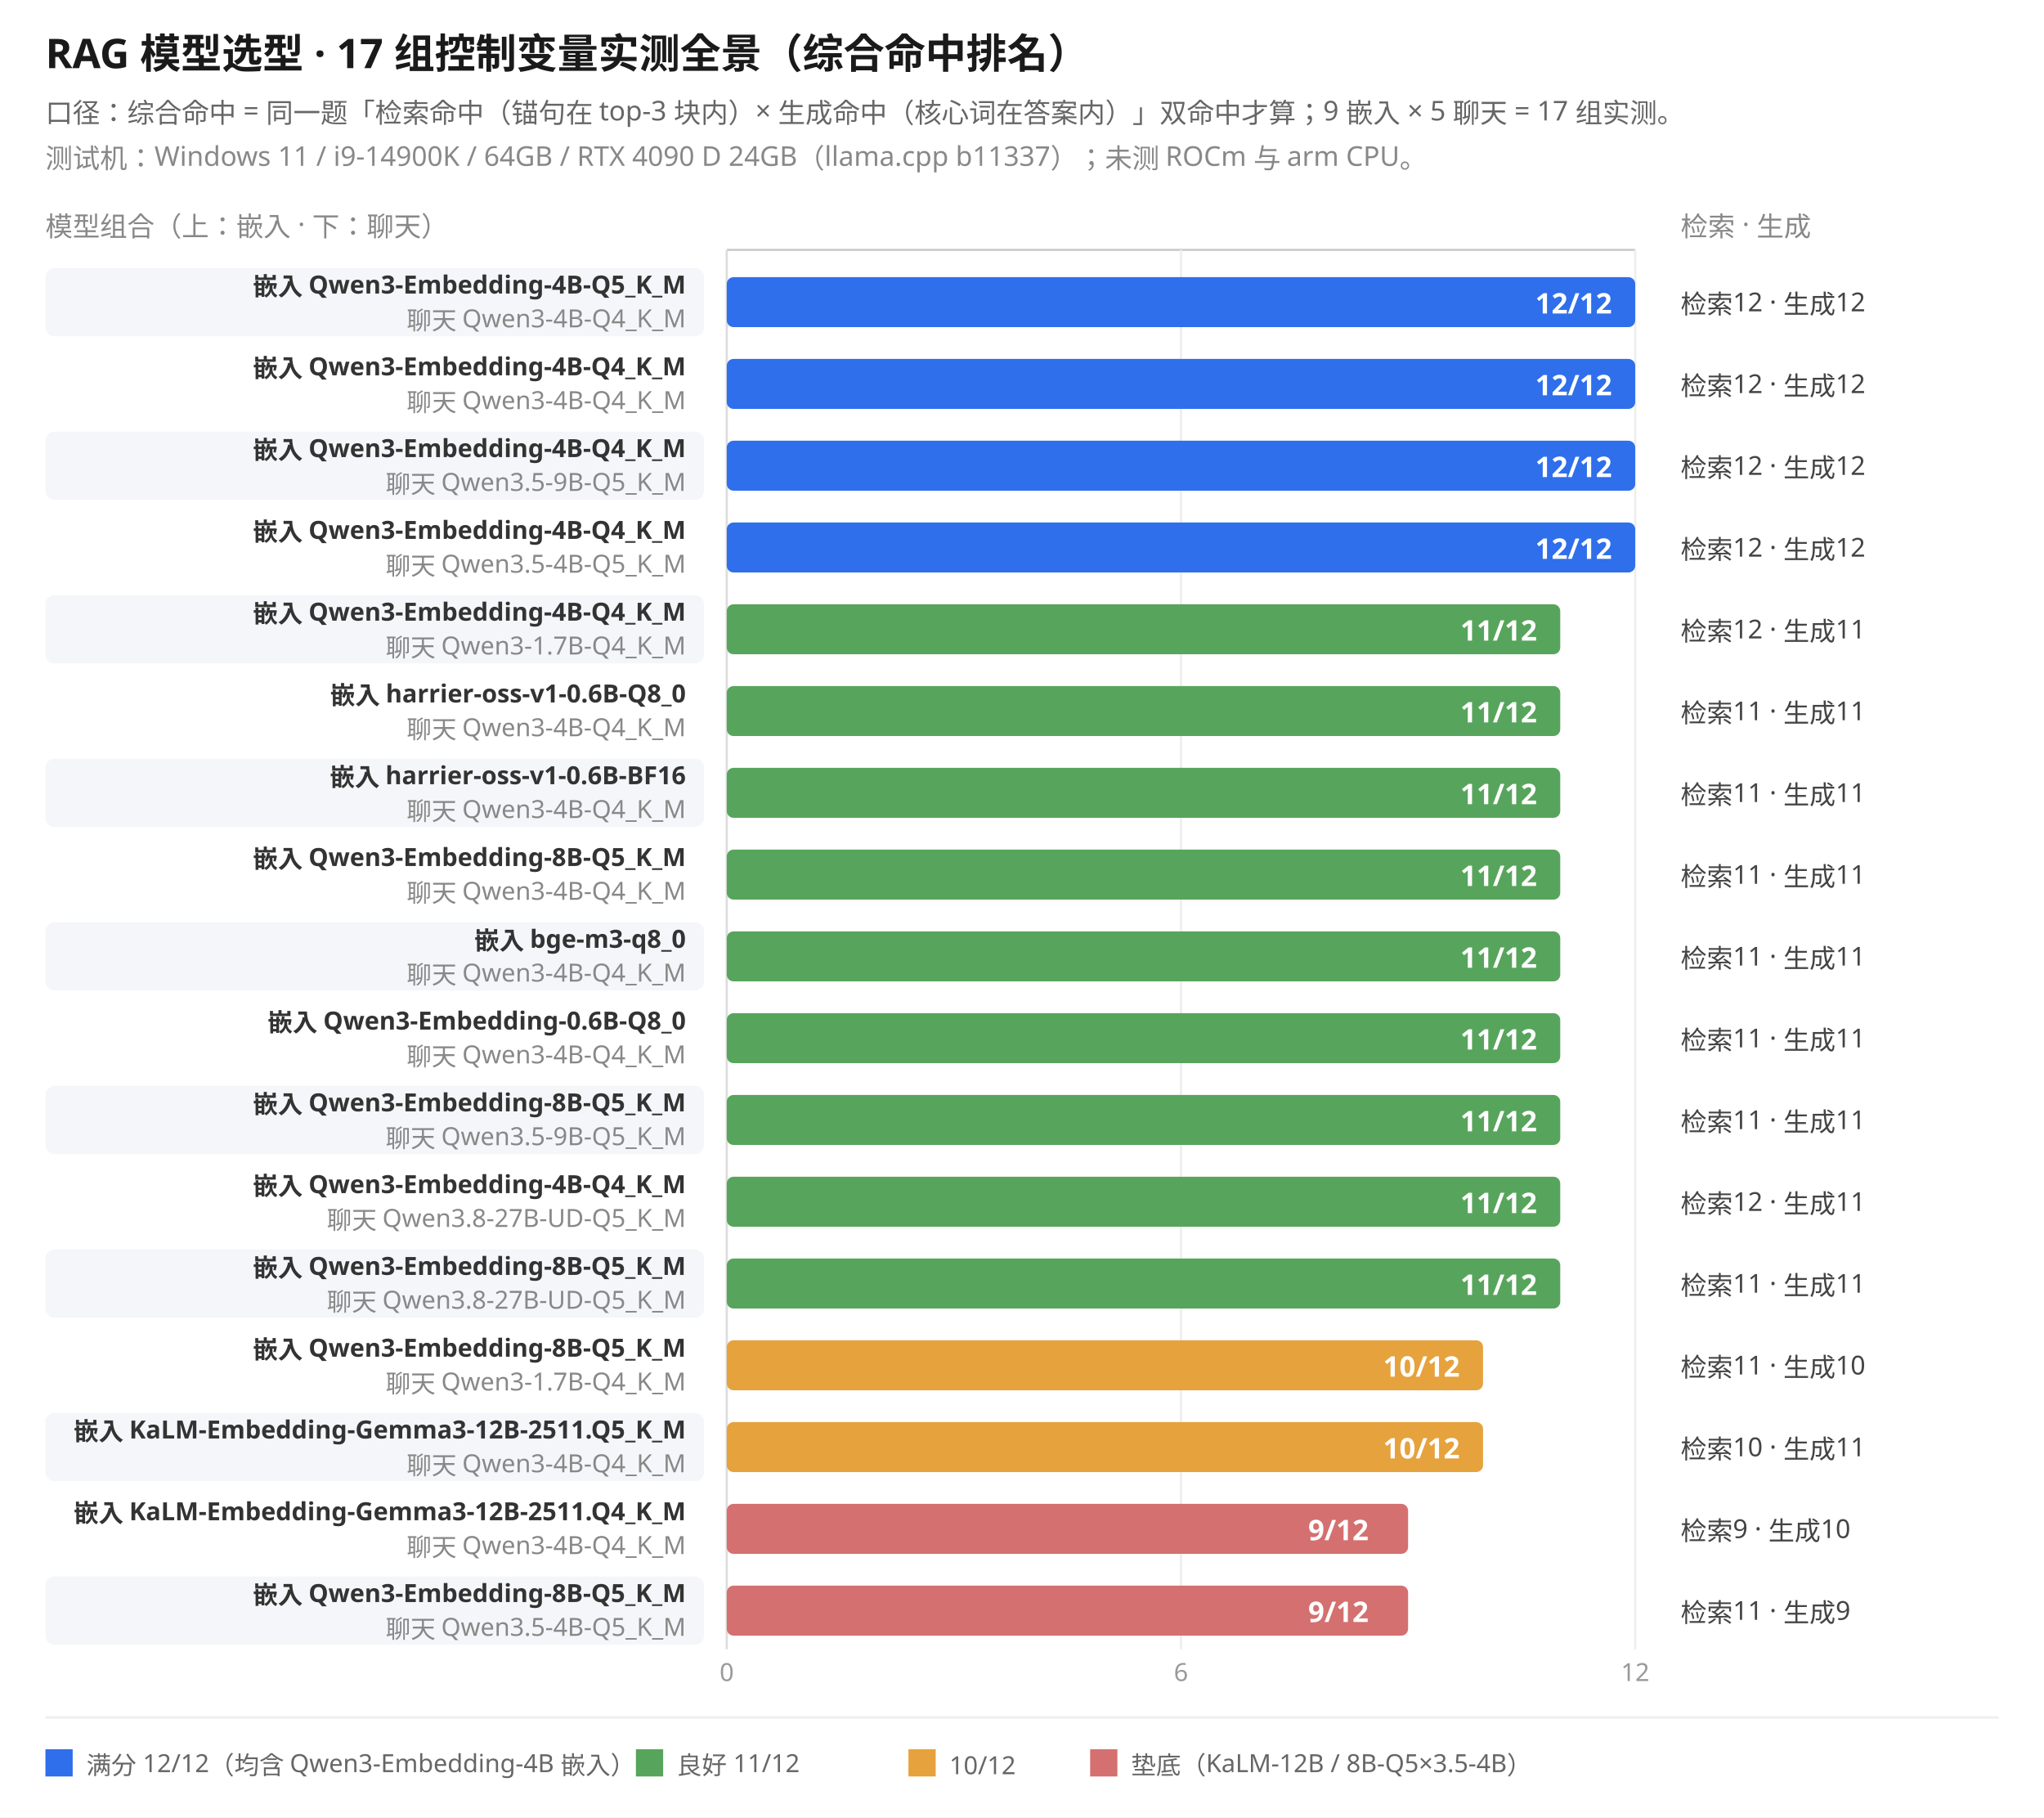
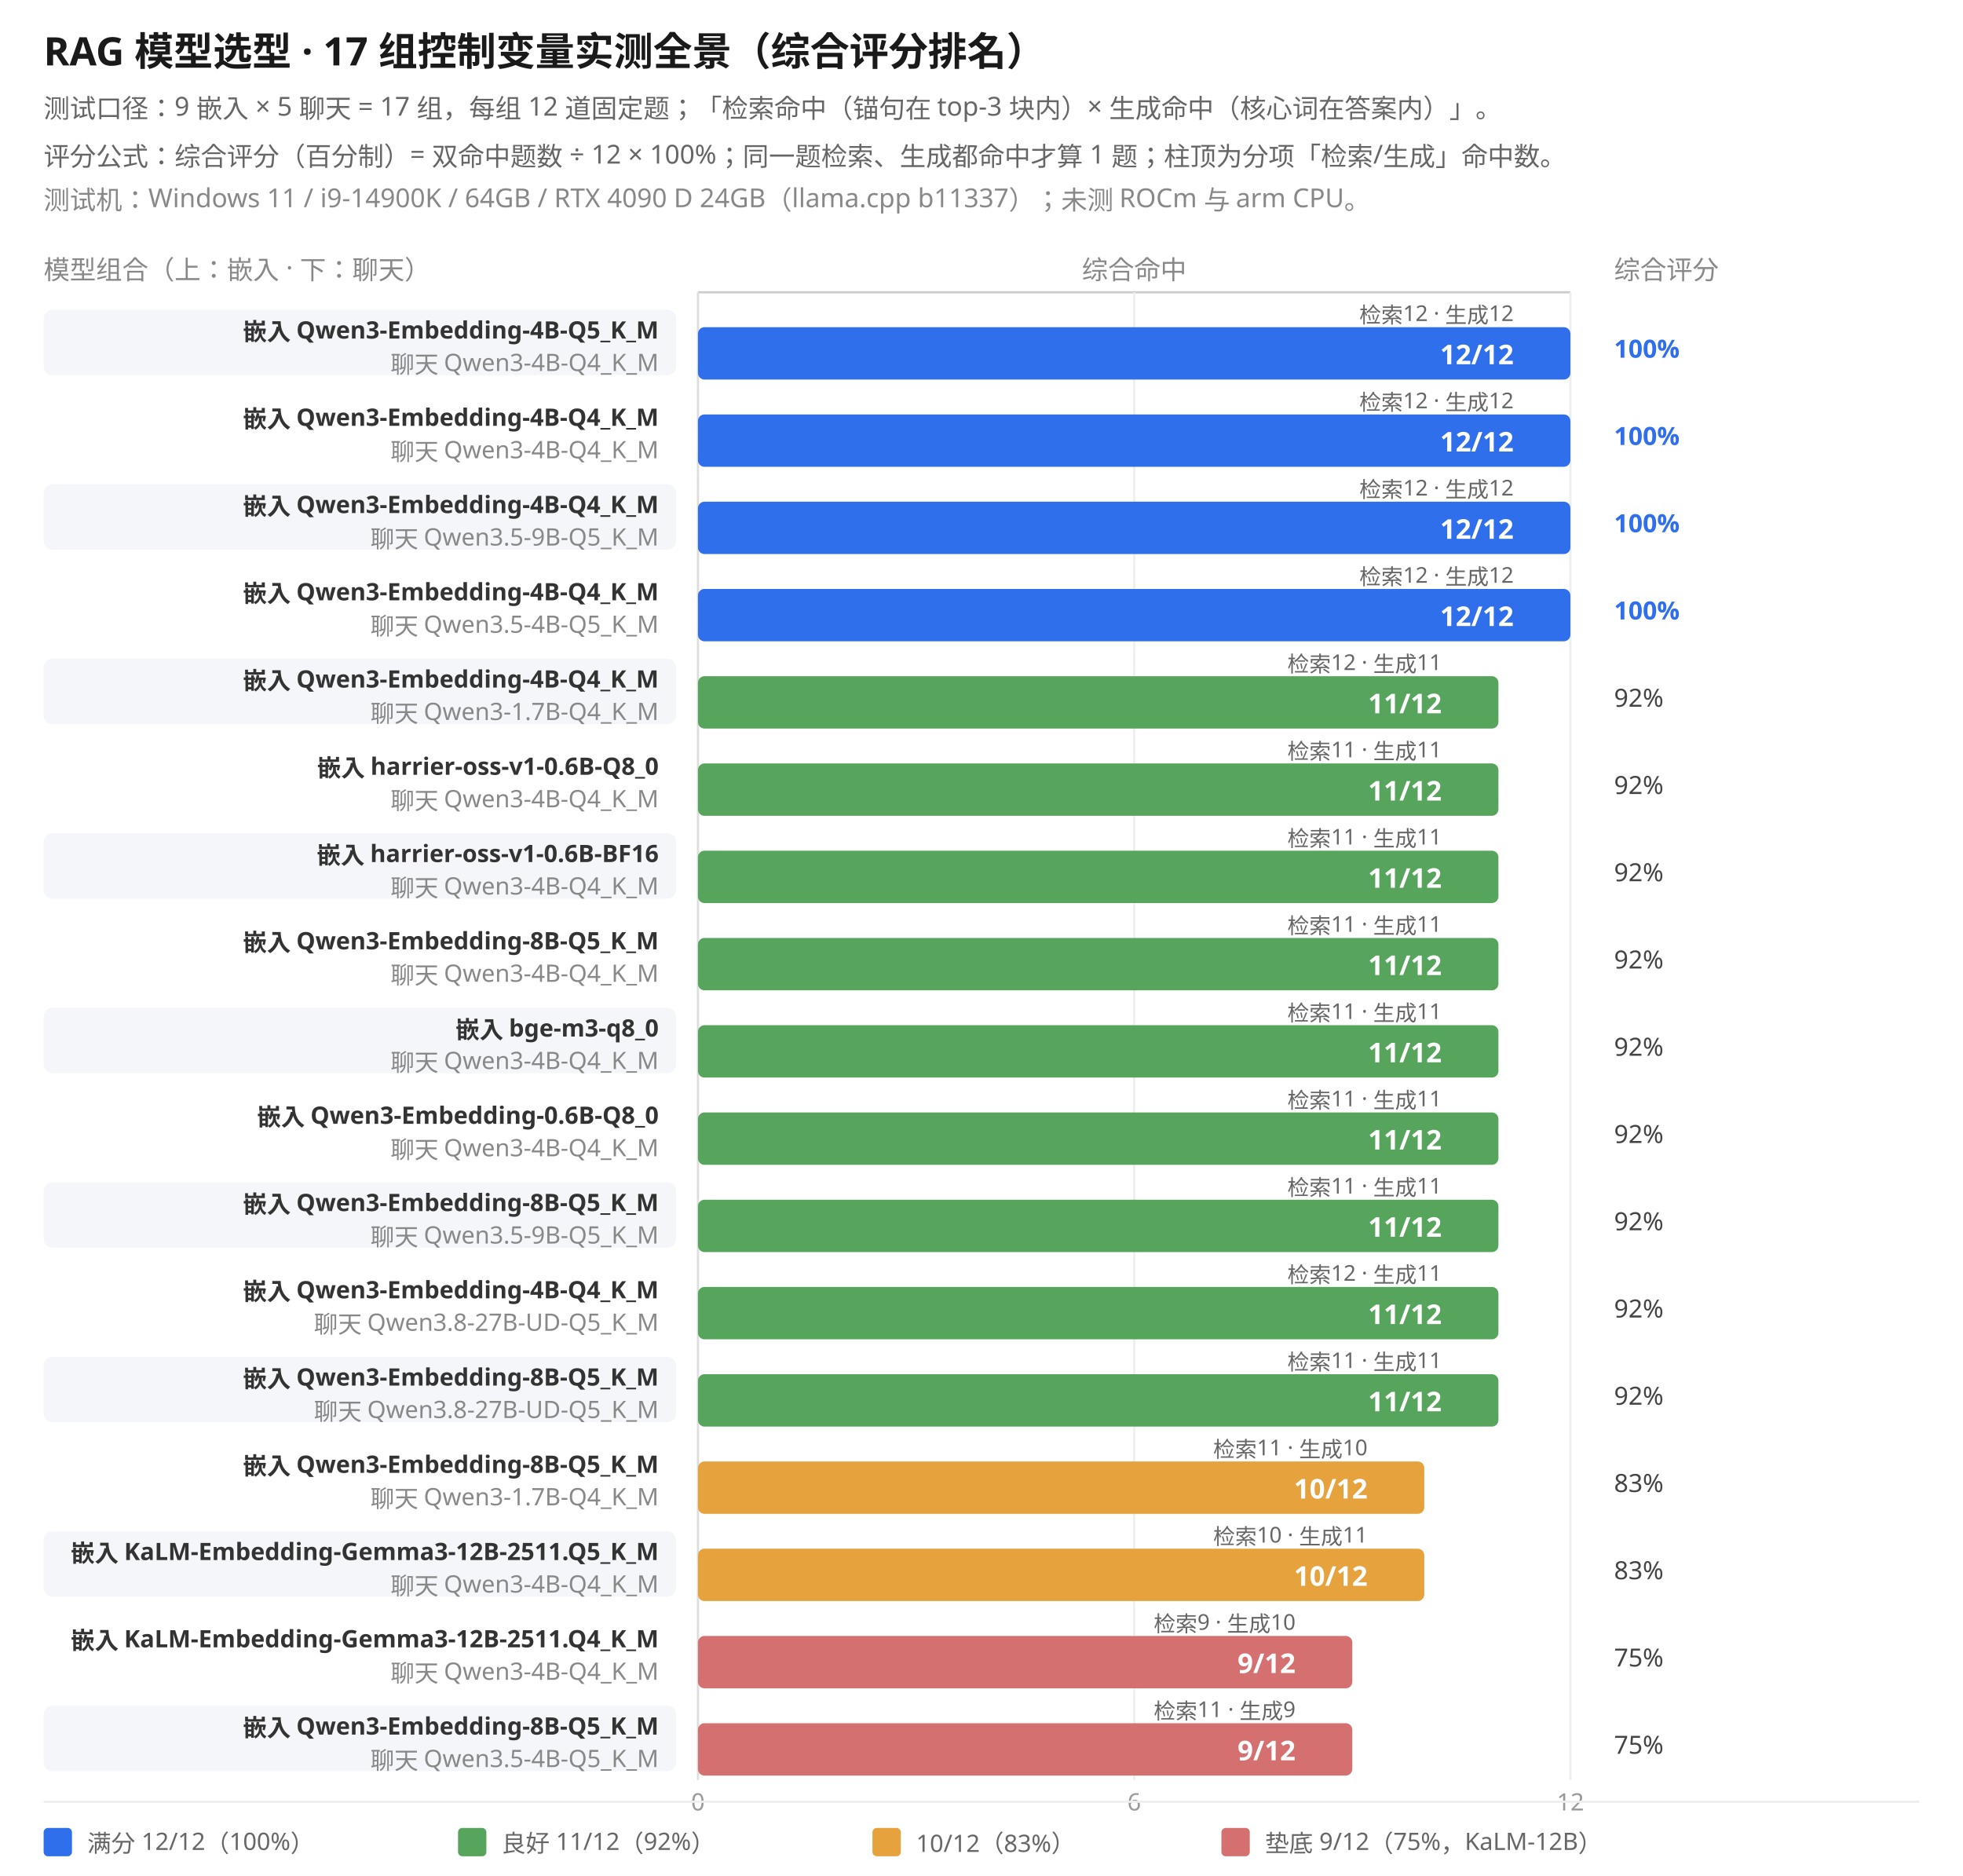
- <svg xmlns="http://www.w3.org/2000/svg" width="900" height="800" viewBox="0 0 900 800" font-family="'Microsoft YaHei','PingFang SC',sans-serif">
-   <rect width="900" height="800" fill="#ffffff" />
-   <text x="20" y="30" font-size="18" font-weight="bold" fill="#1a1a1a">RAG 模型选型 · 17 组控制变量实测全景（综合命中排名）</text>
-   <text x="20" y="54" font-size="12" fill="#666">口径：综合命中 = 同一题「检索命中（锚句在 top-3 块内）× 生成命中（核心词在答案内）」双命中才算；9 嵌入 × 5 聊天 = 17 组实测。</text>
-   <text x="20" y="74" font-size="12" fill="#888">测试机：Windows 11 / i9-14900K / 64GB / RTX 4090 D 24GB（llama.cpp b11337）；未测 ROCm 与 arm CPU。</text>
-   <text x="20" y="104" font-size="12" fill="#888">模型组合（上：嵌入 · 下：聊天）</text>
-   <text x="740" y="104" font-size="12" fill="#888">检索 · 生成</text>
-   <line x1="320" y1="110" x2="720" y2="110" stroke="#ccc" stroke-width="1" />
-   <line x1="320" y1="110" x2="320" y2="726" stroke="#ddd" stroke-width="1" />
-   <line x1="520" y1="110" x2="520" y2="726" stroke="#eee" stroke-width="1" />
-   <line x1="720" y1="110" x2="720" y2="726" stroke="#eee" stroke-width="1" />
-   <text x="320" y="740" font-size="11" fill="#999" text-anchor="middle">0</text>
-   <text x="520" y="740" font-size="11" fill="#999" text-anchor="middle">6</text>
-   <text x="720" y="740" font-size="11" fill="#999" text-anchor="middle">12</text>
-   <rect x="20" y="118" width="290" height="30" rx="4" fill="#f4f6f9" />
-   <text x="302" y="130" font-size="11" font-weight="bold" fill="#333" text-anchor="end">嵌入 Qwen3-Embedding-4B-Q5_K_M</text>
-   <text x="302" y="145" font-size="11" fill="#888" text-anchor="end">聊天 Qwen3-4B-Q4_K_M</text>
-   <rect x="320" y="122" width="400" height="22" rx="3" fill="#2f6feb" />
-   <text x="676" y="138" font-size="12.5" font-weight="bold" fill="#ffffff">12/12</text>
-   <text x="740" y="138" font-size="11.5" fill="#444">检索12 · 生成12</text>
-   <rect x="20" y="154" width="290" height="30" rx="4" fill="#ffffff" />
-   <text x="302" y="166" font-size="11" font-weight="bold" fill="#333" text-anchor="end">嵌入 Qwen3-Embedding-4B-Q4_K_M</text>
-   <text x="302" y="181" font-size="11" fill="#888" text-anchor="end">聊天 Qwen3-4B-Q4_K_M</text>
-   <rect x="320" y="158" width="400" height="22" rx="3" fill="#2f6feb" />
-   <text x="676" y="174" font-size="12.5" font-weight="bold" fill="#ffffff">12/12</text>
-   <text x="740" y="174" font-size="11.5" fill="#444">检索12 · 生成12</text>
-   <rect x="20" y="190" width="290" height="30" rx="4" fill="#f4f6f9" />
-   <text x="302" y="202" font-size="11" font-weight="bold" fill="#333" text-anchor="end">嵌入 Qwen3-Embedding-4B-Q4_K_M</text>
-   <text x="302" y="217" font-size="11" fill="#888" text-anchor="end">聊天 Qwen3.5-9B-Q5_K_M</text>
-   <rect x="320" y="194" width="400" height="22" rx="3" fill="#2f6feb" />
-   <text x="676" y="210" font-size="12.5" font-weight="bold" fill="#ffffff">12/12</text>
-   <text x="740" y="210" font-size="11.5" fill="#444">检索12 · 生成12</text>
-   <rect x="20" y="226" width="290" height="30" rx="4" fill="#ffffff" />
-   <text x="302" y="238" font-size="11" font-weight="bold" fill="#333" text-anchor="end">嵌入 Qwen3-Embedding-4B-Q4_K_M</text>
-   <text x="302" y="253" font-size="11" fill="#888" text-anchor="end">聊天 Qwen3.5-4B-Q5_K_M</text>
-   <rect x="320" y="230" width="400" height="22" rx="3" fill="#2f6feb" />
-   <text x="676" y="246" font-size="12.5" font-weight="bold" fill="#ffffff">12/12</text>
-   <text x="740" y="246" font-size="11.5" fill="#444">检索12 · 生成12</text>
-   <rect x="20" y="262" width="290" height="30" rx="4" fill="#f4f6f9" />
-   <text x="302" y="274" font-size="11" font-weight="bold" fill="#333" text-anchor="end">嵌入 Qwen3-Embedding-4B-Q4_K_M</text>
-   <text x="302" y="289" font-size="11" fill="#888" text-anchor="end">聊天 Qwen3-1.7B-Q4_K_M</text>
-   <rect x="320" y="266" width="367" height="22" rx="3" fill="#57a55c" />
-   <text x="643" y="282" font-size="12.5" font-weight="bold" fill="#ffffff">11/12</text>
-   <text x="740" y="282" font-size="11.5" fill="#444">检索12 · 生成11</text>
-   <rect x="20" y="298" width="290" height="30" rx="4" fill="#ffffff" />
-   <text x="302" y="310" font-size="11" font-weight="bold" fill="#333" text-anchor="end">嵌入 harrier-oss-v1-0.6B-Q8_0</text>
-   <text x="302" y="325" font-size="11" fill="#888" text-anchor="end">聊天 Qwen3-4B-Q4_K_M</text>
-   <rect x="320" y="302" width="367" height="22" rx="3" fill="#57a55c" />
-   <text x="643" y="318" font-size="12.5" font-weight="bold" fill="#ffffff">11/12</text>
-   <text x="740" y="318" font-size="11.5" fill="#444">检索11 · 生成11</text>
-   <rect x="20" y="334" width="290" height="30" rx="4" fill="#f4f6f9" />
-   <text x="302" y="346" font-size="11" font-weight="bold" fill="#333" text-anchor="end">嵌入 harrier-oss-v1-0.6B-BF16</text>
-   <text x="302" y="361" font-size="11" fill="#888" text-anchor="end">聊天 Qwen3-4B-Q4_K_M</text>
-   <rect x="320" y="338" width="367" height="22" rx="3" fill="#57a55c" />
-   <text x="643" y="354" font-size="12.5" font-weight="bold" fill="#ffffff">11/12</text>
-   <text x="740" y="354" font-size="11.5" fill="#444">检索11 · 生成11</text>
-   <rect x="20" y="370" width="290" height="30" rx="4" fill="#ffffff" />
-   <text x="302" y="382" font-size="11" font-weight="bold" fill="#333" text-anchor="end">嵌入 Qwen3-Embedding-8B-Q5_K_M</text>
-   <text x="302" y="397" font-size="11" fill="#888" text-anchor="end">聊天 Qwen3-4B-Q4_K_M</text>
-   <rect x="320" y="374" width="367" height="22" rx="3" fill="#57a55c" />
-   <text x="643" y="390" font-size="12.5" font-weight="bold" fill="#ffffff">11/12</text>
-   <text x="740" y="390" font-size="11.5" fill="#444">检索11 · 生成11</text>
-   <rect x="20" y="406" width="290" height="30" rx="4" fill="#f4f6f9" />
-   <text x="302" y="418" font-size="11" font-weight="bold" fill="#333" text-anchor="end">嵌入 bge-m3-q8_0</text>
-   <text x="302" y="433" font-size="11" fill="#888" text-anchor="end">聊天 Qwen3-4B-Q4_K_M</text>
-   <rect x="320" y="410" width="367" height="22" rx="3" fill="#57a55c" />
-   <text x="643" y="426" font-size="12.5" font-weight="bold" fill="#ffffff">11/12</text>
-   <text x="740" y="426" font-size="11.5" fill="#444">检索11 · 生成11</text>
-   <rect x="20" y="442" width="290" height="30" rx="4" fill="#ffffff" />
-   <text x="302" y="454" font-size="11" font-weight="bold" fill="#333" text-anchor="end">嵌入 Qwen3-Embedding-0.6B-Q8_0</text>
-   <text x="302" y="469" font-size="11" fill="#888" text-anchor="end">聊天 Qwen3-4B-Q4_K_M</text>
-   <rect x="320" y="446" width="367" height="22" rx="3" fill="#57a55c" />
-   <text x="643" y="462" font-size="12.5" font-weight="bold" fill="#ffffff">11/12</text>
-   <text x="740" y="462" font-size="11.5" fill="#444">检索11 · 生成11</text>
-   <rect x="20" y="478" width="290" height="30" rx="4" fill="#f4f6f9" />
-   <text x="302" y="490" font-size="11" font-weight="bold" fill="#333" text-anchor="end">嵌入 Qwen3-Embedding-8B-Q5_K_M</text>
-   <text x="302" y="505" font-size="11" fill="#888" text-anchor="end">聊天 Qwen3.5-9B-Q5_K_M</text>
-   <rect x="320" y="482" width="367" height="22" rx="3" fill="#57a55c" />
-   <text x="643" y="498" font-size="12.5" font-weight="bold" fill="#ffffff">11/12</text>
-   <text x="740" y="498" font-size="11.5" fill="#444">检索11 · 生成11</text>
-   <rect x="20" y="514" width="290" height="30" rx="4" fill="#ffffff" />
-   <text x="302" y="526" font-size="11" font-weight="bold" fill="#333" text-anchor="end">嵌入 Qwen3-Embedding-4B-Q4_K_M</text>
-   <text x="302" y="541" font-size="11" fill="#888" text-anchor="end">聊天 Qwen3.8-27B-UD-Q5_K_M</text>
-   <rect x="320" y="518" width="367" height="22" rx="3" fill="#57a55c" />
-   <text x="643" y="534" font-size="12.5" font-weight="bold" fill="#ffffff">11/12</text>
-   <text x="740" y="534" font-size="11.5" fill="#444">检索12 · 生成11</text>
-   <rect x="20" y="550" width="290" height="30" rx="4" fill="#f4f6f9" />
-   <text x="302" y="562" font-size="11" font-weight="bold" fill="#333" text-anchor="end">嵌入 Qwen3-Embedding-8B-Q5_K_M</text>
-   <text x="302" y="577" font-size="11" fill="#888" text-anchor="end">聊天 Qwen3.8-27B-UD-Q5_K_M</text>
-   <rect x="320" y="554" width="367" height="22" rx="3" fill="#57a55c" />
-   <text x="643" y="570" font-size="12.5" font-weight="bold" fill="#ffffff">11/12</text>
-   <text x="740" y="570" font-size="11.5" fill="#444">检索11 · 生成11</text>
-   <rect x="20" y="586" width="290" height="30" rx="4" fill="#ffffff" />
-   <text x="302" y="598" font-size="11" font-weight="bold" fill="#333" text-anchor="end">嵌入 Qwen3-Embedding-8B-Q5_K_M</text>
-   <text x="302" y="613" font-size="11" fill="#888" text-anchor="end">聊天 Qwen3-1.7B-Q4_K_M</text>
-   <rect x="320" y="590" width="333" height="22" rx="3" fill="#e6a23c" />
-   <text x="609" y="606" font-size="12.5" font-weight="bold" fill="#ffffff">10/12</text>
-   <text x="740" y="606" font-size="11.5" fill="#444">检索11 · 生成10</text>
+ <svg xmlns="http://www.w3.org/2000/svg" width="900" height="860" viewBox="0 0 900 860" font-family="'Microsoft YaHei','PingFang SC',sans-serif">
+   <rect width="900" height="860" fill="#ffffff" />
+   <text x="20" y="30" font-size="18" font-weight="bold" fill="#1a1a1a">RAG 模型选型 · 17 组控制变量实测全景（综合评分排名）</text>
+   <text x="20" y="54" font-size="12" fill="#666">测试口径：9 嵌入 × 5 聊天 = 17 组，每组 12 道固定题；「检索命中（锚句在 top-3 块内）× 生成命中（核心词在答案内）」。</text>
+   <text x="20" y="76" font-size="12" fill="#666">评分公式：综合评分（百分制）= 双命中题数 ÷ 12 × 100%；同一题检索、生成都命中才算 1 题；柱顶为分项「检索/生成」命中数。</text>
+   <text x="20" y="96" font-size="12" fill="#888">测试机：Windows 11 / i9-14900K / 64GB / RTX 4090 D 24GB（llama.cpp b11337）；未测 ROCm 与 arm CPU。</text>
+   <text x="20" y="128" font-size="12" fill="#888">模型组合（上：嵌入 · 下：聊天）</text>
+   <text x="520" y="128" font-size="12" fill="#888" text-anchor="middle">综合命中</text>
+   <text x="740" y="128" font-size="12" fill="#888">综合评分</text>
+   <line x1="320" y1="134" x2="720" y2="134" stroke="#ccc" stroke-width="1" />
+   <line x1="320" y1="134" x2="320" y2="816" stroke="#ddd" stroke-width="1" />
+   <line x1="520" y1="134" x2="520" y2="816" stroke="#eee" stroke-width="1" />
+   <line x1="720" y1="134" x2="720" y2="816" stroke="#eee" stroke-width="1" />
+   <text x="320" y="830" font-size="11" fill="#999" text-anchor="middle">0</text>
+   <text x="520" y="830" font-size="11" fill="#999" text-anchor="middle">6</text>
+   <text x="720" y="830" font-size="11" fill="#999" text-anchor="middle">12</text>
+   <rect x="20" y="142" width="290" height="30" rx="4" fill="#f4f6f9" />
+   <text x="302" y="156" font-size="11" font-weight="bold" fill="#333" text-anchor="end">嵌入 Qwen3-Embedding-4B-Q5_K_M</text>
+   <text x="302" y="171" font-size="11" fill="#888" text-anchor="end">聊天 Qwen3-4B-Q4_K_M</text>
+   <text x="694" y="148" font-size="10" fill="#666" text-anchor="end">检索12 · 生成12</text>
+   <rect x="320" y="150" width="400" height="24" rx="3" fill="#2f6feb" />
+   <text x="694" y="167" font-size="12.5" font-weight="bold" fill="#ffffff" text-anchor="end">12/12</text>
+   <text x="740" y="164" font-size="11.5" font-weight="bold" fill="#2f6feb">100%</text>
+   <rect x="20" y="182" width="290" height="30" rx="4" fill="#ffffff" />
+   <text x="302" y="196" font-size="11" font-weight="bold" fill="#333" text-anchor="end">嵌入 Qwen3-Embedding-4B-Q4_K_M</text>
+   <text x="302" y="211" font-size="11" fill="#888" text-anchor="end">聊天 Qwen3-4B-Q4_K_M</text>
+   <text x="694" y="188" font-size="10" fill="#666" text-anchor="end">检索12 · 生成12</text>
+   <rect x="320" y="190" width="400" height="24" rx="3" fill="#2f6feb" />
+   <text x="694" y="207" font-size="12.5" font-weight="bold" fill="#ffffff" text-anchor="end">12/12</text>
+   <text x="740" y="204" font-size="11.5" font-weight="bold" fill="#2f6feb">100%</text>
+   <rect x="20" y="222" width="290" height="30" rx="4" fill="#f4f6f9" />
+   <text x="302" y="236" font-size="11" font-weight="bold" fill="#333" text-anchor="end">嵌入 Qwen3-Embedding-4B-Q4_K_M</text>
+   <text x="302" y="251" font-size="11" fill="#888" text-anchor="end">聊天 Qwen3.5-9B-Q5_K_M</text>
+   <text x="694" y="228" font-size="10" fill="#666" text-anchor="end">检索12 · 生成12</text>
+   <rect x="320" y="230" width="400" height="24" rx="3" fill="#2f6feb" />
+   <text x="694" y="247" font-size="12.5" font-weight="bold" fill="#ffffff" text-anchor="end">12/12</text>
+   <text x="740" y="244" font-size="11.5" font-weight="bold" fill="#2f6feb">100%</text>
+   <rect x="20" y="262" width="290" height="30" rx="4" fill="#ffffff" />
+   <text x="302" y="276" font-size="11" font-weight="bold" fill="#333" text-anchor="end">嵌入 Qwen3-Embedding-4B-Q4_K_M</text>
+   <text x="302" y="291" font-size="11" fill="#888" text-anchor="end">聊天 Qwen3.5-4B-Q5_K_M</text>
+   <text x="694" y="268" font-size="10" fill="#666" text-anchor="end">检索12 · 生成12</text>
+   <rect x="320" y="270" width="400" height="24" rx="3" fill="#2f6feb" />
+   <text x="694" y="287" font-size="12.5" font-weight="bold" fill="#ffffff" text-anchor="end">12/12</text>
+   <text x="740" y="284" font-size="11.5" font-weight="bold" fill="#2f6feb">100%</text>
+   <rect x="20" y="302" width="290" height="30" rx="4" fill="#f4f6f9" />
+   <text x="302" y="316" font-size="11" font-weight="bold" fill="#333" text-anchor="end">嵌入 Qwen3-Embedding-4B-Q4_K_M</text>
+   <text x="302" y="331" font-size="11" fill="#888" text-anchor="end">聊天 Qwen3-1.7B-Q4_K_M</text>
+   <text x="661" y="308" font-size="10" fill="#666" text-anchor="end">检索12 · 生成11</text>
+   <rect x="320" y="310" width="367" height="24" rx="3" fill="#57a55c" />
+   <text x="661" y="327" font-size="12.5" font-weight="bold" fill="#ffffff" text-anchor="end">11/12</text>
+   <text x="740" y="324" font-size="11.5" fill="#444">92%</text>
+   <rect x="20" y="342" width="290" height="30" rx="4" fill="#ffffff" />
+   <text x="302" y="356" font-size="11" font-weight="bold" fill="#333" text-anchor="end">嵌入 harrier-oss-v1-0.6B-Q8_0</text>
+   <text x="302" y="371" font-size="11" fill="#888" text-anchor="end">聊天 Qwen3-4B-Q4_K_M</text>
+   <text x="661" y="348" font-size="10" fill="#666" text-anchor="end">检索11 · 生成11</text>
+   <rect x="320" y="350" width="367" height="24" rx="3" fill="#57a55c" />
+   <text x="661" y="367" font-size="12.5" font-weight="bold" fill="#ffffff" text-anchor="end">11/12</text>
+   <text x="740" y="364" font-size="11.5" fill="#444">92%</text>
+   <rect x="20" y="382" width="290" height="30" rx="4" fill="#f4f6f9" />
+   <text x="302" y="396" font-size="11" font-weight="bold" fill="#333" text-anchor="end">嵌入 harrier-oss-v1-0.6B-BF16</text>
+   <text x="302" y="411" font-size="11" fill="#888" text-anchor="end">聊天 Qwen3-4B-Q4_K_M</text>
+   <text x="661" y="388" font-size="10" fill="#666" text-anchor="end">检索11 · 生成11</text>
+   <rect x="320" y="390" width="367" height="24" rx="3" fill="#57a55c" />
+   <text x="661" y="407" font-size="12.5" font-weight="bold" fill="#ffffff" text-anchor="end">11/12</text>
+   <text x="740" y="404" font-size="11.5" fill="#444">92%</text>
+   <rect x="20" y="422" width="290" height="30" rx="4" fill="#ffffff" />
+   <text x="302" y="436" font-size="11" font-weight="bold" fill="#333" text-anchor="end">嵌入 Qwen3-Embedding-8B-Q5_K_M</text>
+   <text x="302" y="451" font-size="11" fill="#888" text-anchor="end">聊天 Qwen3-4B-Q4_K_M</text>
+   <text x="661" y="428" font-size="10" fill="#666" text-anchor="end">检索11 · 生成11</text>
+   <rect x="320" y="430" width="367" height="24" rx="3" fill="#57a55c" />
+   <text x="661" y="447" font-size="12.5" font-weight="bold" fill="#ffffff" text-anchor="end">11/12</text>
+   <text x="740" y="444" font-size="11.5" fill="#444">92%</text>
+   <rect x="20" y="462" width="290" height="30" rx="4" fill="#f4f6f9" />
+   <text x="302" y="476" font-size="11" font-weight="bold" fill="#333" text-anchor="end">嵌入 bge-m3-q8_0</text>
+   <text x="302" y="491" font-size="11" fill="#888" text-anchor="end">聊天 Qwen3-4B-Q4_K_M</text>
+   <text x="661" y="468" font-size="10" fill="#666" text-anchor="end">检索11 · 生成11</text>
+   <rect x="320" y="470" width="367" height="24" rx="3" fill="#57a55c" />
+   <text x="661" y="487" font-size="12.5" font-weight="bold" fill="#ffffff" text-anchor="end">11/12</text>
+   <text x="740" y="484" font-size="11.5" fill="#444">92%</text>
+   <rect x="20" y="502" width="290" height="30" rx="4" fill="#ffffff" />
+   <text x="302" y="516" font-size="11" font-weight="bold" fill="#333" text-anchor="end">嵌入 Qwen3-Embedding-0.6B-Q8_0</text>
+   <text x="302" y="531" font-size="11" fill="#888" text-anchor="end">聊天 Qwen3-4B-Q4_K_M</text>
+   <text x="661" y="508" font-size="10" fill="#666" text-anchor="end">检索11 · 生成11</text>
+   <rect x="320" y="510" width="367" height="24" rx="3" fill="#57a55c" />
+   <text x="661" y="527" font-size="12.5" font-weight="bold" fill="#ffffff" text-anchor="end">11/12</text>
+   <text x="740" y="524" font-size="11.5" fill="#444">92%</text>
+   <rect x="20" y="542" width="290" height="30" rx="4" fill="#f4f6f9" />
+   <text x="302" y="556" font-size="11" font-weight="bold" fill="#333" text-anchor="end">嵌入 Qwen3-Embedding-8B-Q5_K_M</text>
+   <text x="302" y="571" font-size="11" fill="#888" text-anchor="end">聊天 Qwen3.5-9B-Q5_K_M</text>
+   <text x="661" y="548" font-size="10" fill="#666" text-anchor="end">检索11 · 生成11</text>
+   <rect x="320" y="550" width="367" height="24" rx="3" fill="#57a55c" />
+   <text x="661" y="567" font-size="12.5" font-weight="bold" fill="#ffffff" text-anchor="end">11/12</text>
+   <text x="740" y="564" font-size="11.5" fill="#444">92%</text>
+   <rect x="20" y="582" width="290" height="30" rx="4" fill="#ffffff" />
+   <text x="302" y="596" font-size="11" font-weight="bold" fill="#333" text-anchor="end">嵌入 Qwen3-Embedding-4B-Q4_K_M</text>
+   <text x="302" y="611" font-size="11" fill="#888" text-anchor="end">聊天 Qwen3.8-27B-UD-Q5_K_M</text>
+   <text x="661" y="588" font-size="10" fill="#666" text-anchor="end">检索12 · 生成11</text>
+   <rect x="320" y="590" width="367" height="24" rx="3" fill="#57a55c" />
+   <text x="661" y="607" font-size="12.5" font-weight="bold" fill="#ffffff" text-anchor="end">11/12</text>
+   <text x="740" y="604" font-size="11.5" fill="#444">92%</text>
  <rect x="20" y="622" width="290" height="30" rx="4" fill="#f4f6f9" />
-   <text x="302" y="634" font-size="11" font-weight="bold" fill="#333" text-anchor="end">嵌入 KaLM-Embedding-Gemma3-12B-2511.Q5_K_M</text>
-   <text x="302" y="649" font-size="11" fill="#888" text-anchor="end">聊天 Qwen3-4B-Q4_K_M</text>
-   <rect x="320" y="626" width="333" height="22" rx="3" fill="#e6a23c" />
-   <text x="609" y="642" font-size="12.5" font-weight="bold" fill="#ffffff">10/12</text>
-   <text x="740" y="642" font-size="11.5" fill="#444">检索10 · 生成11</text>
-   <rect x="20" y="658" width="290" height="30" rx="4" fill="#ffffff" />
-   <text x="302" y="670" font-size="11" font-weight="bold" fill="#333" text-anchor="end">嵌入 KaLM-Embedding-Gemma3-12B-2511.Q4_K_M</text>
-   <text x="302" y="685" font-size="11" fill="#888" text-anchor="end">聊天 Qwen3-4B-Q4_K_M</text>
-   <rect x="320" y="662" width="300" height="22" rx="3" fill="#d4706f" />
-   <text x="576" y="678" font-size="12.5" font-weight="bold" fill="#ffffff">9/12</text>
-   <text x="740" y="678" font-size="11.5" fill="#444">检索9 · 生成10</text>
-   <rect x="20" y="694" width="290" height="30" rx="4" fill="#f4f6f9" />
-   <text x="302" y="706" font-size="11" font-weight="bold" fill="#333" text-anchor="end">嵌入 Qwen3-Embedding-8B-Q5_K_M</text>
-   <text x="302" y="721" font-size="11" fill="#888" text-anchor="end">聊天 Qwen3.5-4B-Q5_K_M</text>
-   <rect x="320" y="698" width="300" height="22" rx="3" fill="#d4706f" />
-   <text x="576" y="714" font-size="12.5" font-weight="bold" fill="#ffffff">9/12</text>
-   <text x="740" y="714" font-size="11.5" fill="#444">检索11 · 生成9</text>
-   <line x1="20" y1="756" x2="880" y2="756" stroke="#eee" stroke-width="1" />
-   <rect x="20" y="770" width="12" height="12" fill="#2f6feb" />
-   <text x="38" y="781" font-size="11" fill="#666">满分 12/12（均含 Qwen3-Embedding-4B 嵌入）</text>
-   <rect x="280" y="770" width="12" height="12" fill="#57a55c" />
-   <text x="298" y="781" font-size="11" fill="#666">良好 11/12</text>
-   <rect x="400" y="770" width="12" height="12" fill="#e6a23c" />
-   <text x="418" y="781" font-size="11" fill="#666">10/12</text>
-   <rect x="480" y="770" width="12" height="12" fill="#d4706f" />
-   <text x="498" y="781" font-size="11" fill="#666">垫底（KaLM-12B / 8B-Q5×3.5-4B）</text>
+   <text x="302" y="636" font-size="11" font-weight="bold" fill="#333" text-anchor="end">嵌入 Qwen3-Embedding-8B-Q5_K_M</text>
+   <text x="302" y="651" font-size="11" fill="#888" text-anchor="end">聊天 Qwen3.8-27B-UD-Q5_K_M</text>
+   <text x="661" y="628" font-size="10" fill="#666" text-anchor="end">检索11 · 生成11</text>
+   <rect x="320" y="630" width="367" height="24" rx="3" fill="#57a55c" />
+   <text x="661" y="647" font-size="12.5" font-weight="bold" fill="#ffffff" text-anchor="end">11/12</text>
+   <text x="740" y="644" font-size="11.5" fill="#444">92%</text>
+   <rect x="20" y="662" width="290" height="30" rx="4" fill="#ffffff" />
+   <text x="302" y="676" font-size="11" font-weight="bold" fill="#333" text-anchor="end">嵌入 Qwen3-Embedding-8B-Q5_K_M</text>
+   <text x="302" y="691" font-size="11" fill="#888" text-anchor="end">聊天 Qwen3-1.7B-Q4_K_M</text>
+   <text x="627" y="668" font-size="10" fill="#666" text-anchor="end">检索11 · 生成10</text>
+   <rect x="320" y="670" width="333" height="24" rx="3" fill="#e6a23c" />
+   <text x="627" y="687" font-size="12.5" font-weight="bold" fill="#ffffff" text-anchor="end">10/12</text>
+   <text x="740" y="684" font-size="11.5" fill="#444">83%</text>
+   <rect x="20" y="702" width="290" height="30" rx="4" fill="#f4f6f9" />
+   <text x="302" y="716" font-size="11" font-weight="bold" fill="#333" text-anchor="end">嵌入 KaLM-Embedding-Gemma3-12B-2511.Q5_K_M</text>
+   <text x="302" y="731" font-size="11" fill="#888" text-anchor="end">聊天 Qwen3-4B-Q4_K_M</text>
+   <text x="627" y="708" font-size="10" fill="#666" text-anchor="end">检索10 · 生成11</text>
+   <rect x="320" y="710" width="333" height="24" rx="3" fill="#e6a23c" />
+   <text x="627" y="727" font-size="12.5" font-weight="bold" fill="#ffffff" text-anchor="end">10/12</text>
+   <text x="740" y="724" font-size="11.5" fill="#444">83%</text>
+   <rect x="20" y="742" width="290" height="30" rx="4" fill="#ffffff" />
+   <text x="302" y="756" font-size="11" font-weight="bold" fill="#333" text-anchor="end">嵌入 KaLM-Embedding-Gemma3-12B-2511.Q4_K_M</text>
+   <text x="302" y="771" font-size="11" fill="#888" text-anchor="end">聊天 Qwen3-4B-Q4_K_M</text>
+   <text x="594" y="748" font-size="10" fill="#666" text-anchor="end">检索9 · 生成10</text>
+   <rect x="320" y="750" width="300" height="24" rx="3" fill="#d4706f" />
+   <text x="594" y="767" font-size="12.5" font-weight="bold" fill="#ffffff" text-anchor="end">9/12</text>
+   <text x="740" y="764" font-size="11.5" fill="#444">75%</text>
+   <rect x="20" y="782" width="290" height="30" rx="4" fill="#f4f6f9" />
+   <text x="302" y="796" font-size="11" font-weight="bold" fill="#333" text-anchor="end">嵌入 Qwen3-Embedding-8B-Q5_K_M</text>
+   <text x="302" y="811" font-size="11" fill="#888" text-anchor="end">聊天 Qwen3.5-4B-Q5_K_M</text>
+   <text x="594" y="788" font-size="10" fill="#666" text-anchor="end">检索11 · 生成9</text>
+   <rect x="320" y="790" width="300" height="24" rx="3" fill="#d4706f" />
+   <text x="594" y="807" font-size="12.5" font-weight="bold" fill="#ffffff" text-anchor="end">9/12</text>
+   <text x="740" y="804" font-size="11.5" fill="#444">75%</text>
+   <line x1="20" y1="826" x2="880" y2="826" stroke="#eee" stroke-width="1" />
+   <rect x="20" y="838" width="13" height="13" rx="2" fill="#2f6feb" />
+   <text x="40" y="849" font-size="11" fill="#666">满分 12/12（100%）</text>
+   <rect x="210" y="838" width="13" height="13" rx="2" fill="#57a55c" />
+   <text x="230" y="849" font-size="11" fill="#666">良好 11/12（92%）</text>
+   <rect x="400" y="838" width="13" height="13" rx="2" fill="#e6a23c" />
+   <text x="420" y="849" font-size="11" fill="#666">10/12（83%）</text>
+   <rect x="560" y="838" width="13" height="13" rx="2" fill="#d4706f" />
+   <text x="580" y="849" font-size="11" fill="#666">垫底 9/12（75%，KaLM-12B）</text>
</svg>
